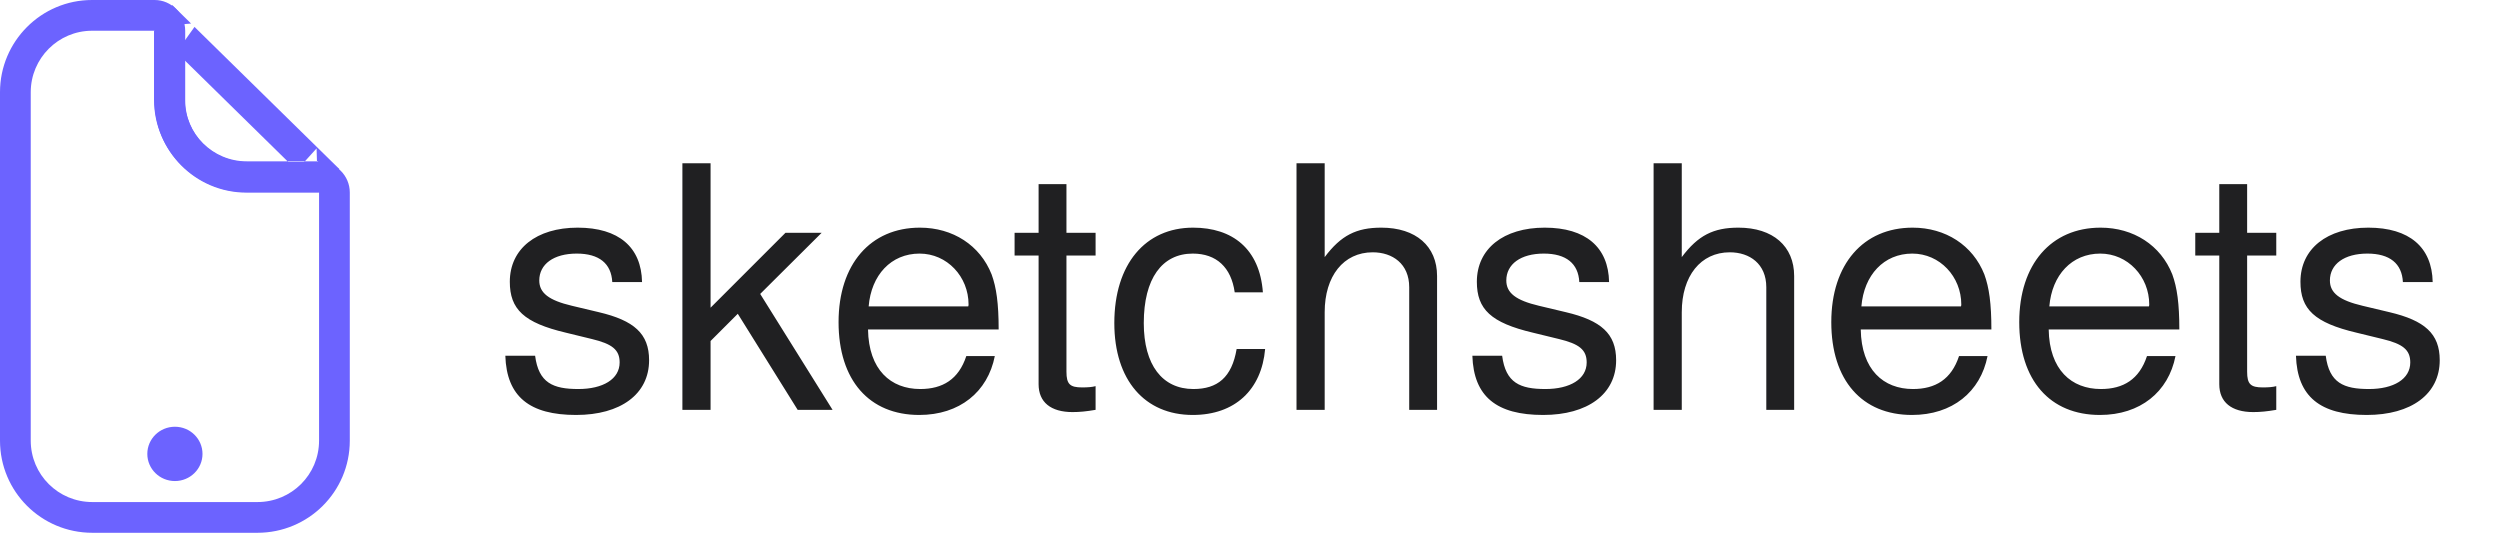
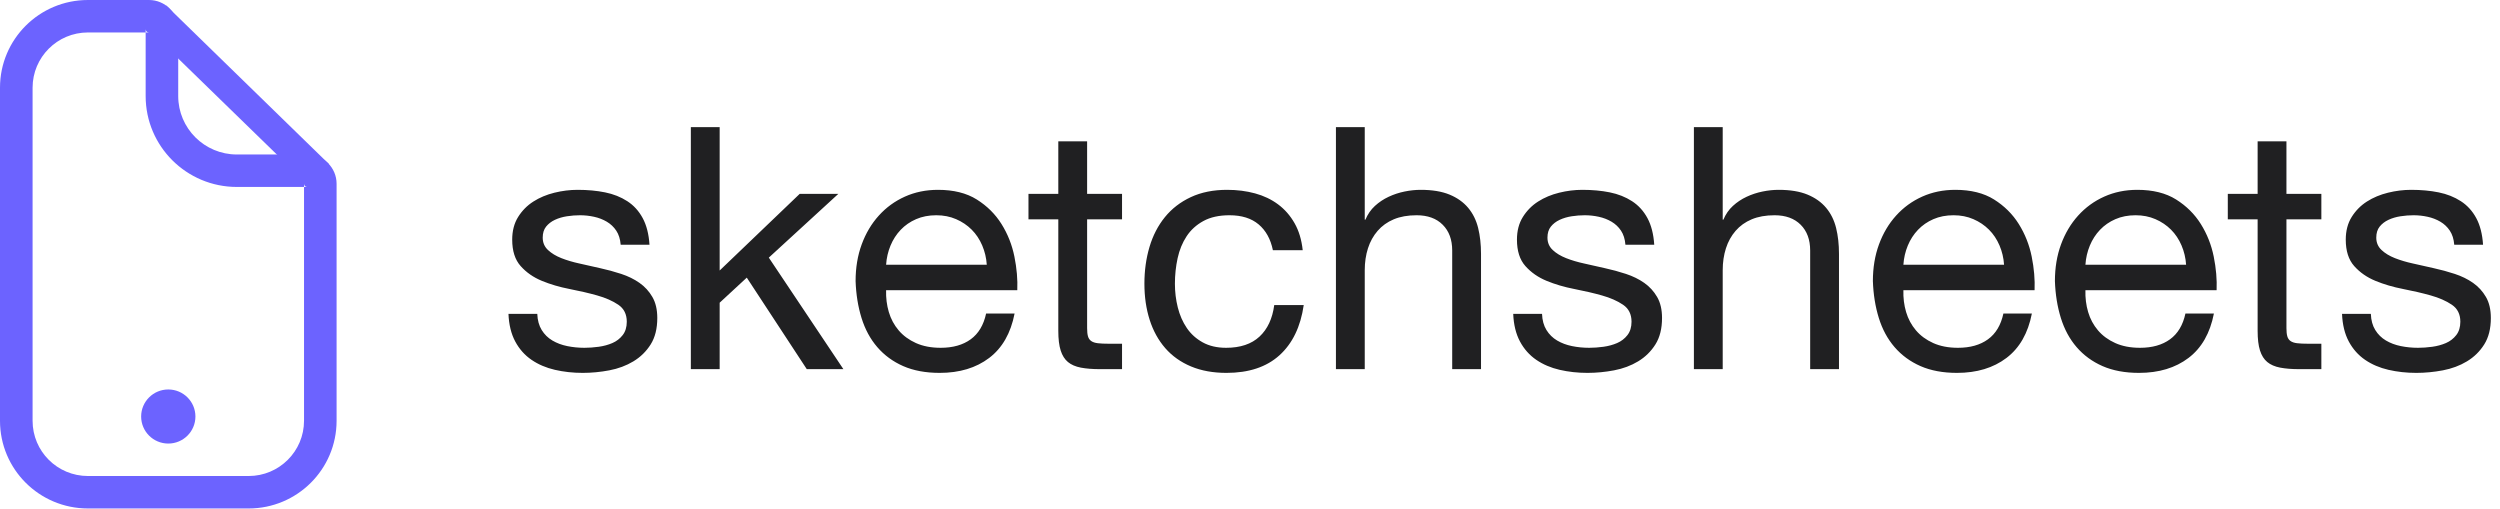
- <svg xmlns="http://www.w3.org/2000/svg" width="122px" height="26px" viewBox="0 0 122 26" version="1.1">
+ <svg xmlns="http://www.w3.org/2000/svg" width="118px" height="24px" viewBox="0 0 118 24" version="1.1">
  <defs />
  <g id="Page-1" stroke="none" stroke-width="1" fill="none" fill-rule="evenodd">
-     <g id="Desktop-HD" transform="translate(-476, -97)">
-       <g id="Hero" transform="translate(476, 97)">
-         <g id="Group-2">
-           <g id="Group" fill="#6C63FF">
-             <path d="M9.491,1.314 L8.737,2.371 L9.016,1.5 L9.016,4.863 C9.016,6.52 10.374,7.875 12.045,7.875 L15.541,7.875 L14.43,8.368 L15.449,7.243 L15.51,9.321 L7.526,1.486 L7.663,1.294 L9.323,1.148 L9.491,1.314 L9.491,1.314 Z M7.516,1.5 L8.408,0.25 L16.56,8.25 L15.541,9.375 L12.045,9.375 C9.543,9.375 7.516,7.347 7.516,4.863 L7.516,1.5 L7.516,1.5 Z" id="Shape" />
-             <path d="M1.5,21.501 L1.5,21.501 C1.5,23.16 2.84,24.5 4.507,24.5 L12.563,24.5 C14.227,24.5 15.57,23.162 15.57,21.503 L15.57,9.397 C15.57,9.399 15.571,9.4 15.578,9.4 L12.029,9.4 C9.545,9.4 7.538,7.384 7.538,4.891 L7.538,1.505 C7.538,1.505 7.534,1.5 7.546,1.5 L4.493,1.5 C2.842,1.5 1.5,2.845 1.5,4.499 L1.5,21.501 Z M0,21.501 L0,21.501 L0,4.499 C0,2.019 2.011,0 4.493,0 L7.546,0 C8.359,0 9.038,0.674 9.038,1.505 L9.038,4.891 C9.038,6.56 10.377,7.9 12.029,7.9 L15.578,7.9 C16.399,7.9 17.07,8.57 17.07,9.397 L17.07,21.503 C17.07,23.994 15.052,26 12.563,26 L4.507,26 C2.008,26 0,23.986 0,21.501 L0,21.501 Z" id="Shape" />
-             <rect id="Rectangle-10835" x="7.189" y="20.825" width="2.693" height="2.65" rx="20" />
-           </g>
-           <text id="sketchsheets" font-family="Helvetica Neue" font-size="16.5" font-weight="normal" fill="#202022">
-             <tspan x="24.099" y="20">sketchsheets</tspan>
-           </text>
+     <g id="Desktop-HD" transform="translate(-476, -62)">
+       <g id="Group-3-Copy" transform="translate(476, 62)">
+         <g id="Group" fill="#6C63FF">
+           <path d="M7.839,0.255 L15.522,7.74 L14.465,8.654 L6.995,1.385 L7.839,0.255 Z" id="Shape" />
+           <path d="M1.538,19.861 L1.538,19.861 C1.538,21.303 2.705,22.468 4.154,22.468 L11.734,22.468 C13.179,22.468 14.35,21.301 14.35,19.859 L14.35,8.674 C14.35,8.759 14.416,8.824 14.499,8.824 L11.18,8.824 C8.803,8.824 6.875,6.902 6.875,4.535 L6.875,1.38 C6.875,1.463 6.944,1.532 7.033,1.532 L4.151,1.532 C2.708,1.532 1.538,2.699 1.538,4.139 L1.538,19.861 Z M0,19.861 L0,19.861 L0,4.139 C0,1.853 1.858,0 4.151,0 L7.033,0 C7.794,0 8.412,0.618 8.412,1.38 L8.412,4.535 C8.412,6.055 9.651,7.292 11.18,7.292 L14.499,7.292 C15.263,7.292 15.887,7.911 15.887,8.674 L15.887,19.859 C15.887,22.148 14.028,24 11.734,24 L4.154,24 C1.854,24 0,22.147 0,19.861 L0,19.861 Z" id="Shape" />
+           <rect id="Rectangle-10835" x="6.662" y="18.383" width="2.562" height="2.553" rx="18.383" />
        </g>
+         <path d="M25.36,14.816 L24,14.816 C24.021,15.328 24.128,15.763 24.32,16.12 C24.512,16.477 24.768,16.765 25.088,16.984 C25.408,17.203 25.776,17.36 26.192,17.456 C26.608,17.552 27.045,17.6 27.504,17.6 C27.92,17.6 28.339,17.56 28.76,17.48 C29.181,17.4 29.56,17.259 29.896,17.056 C30.232,16.853 30.504,16.587 30.712,16.256 C30.92,15.925 31.024,15.509 31.024,15.008 C31.024,14.613 30.947,14.283 30.792,14.016 C30.637,13.749 30.435,13.528 30.184,13.352 C29.933,13.176 29.645,13.035 29.32,12.928 C28.995,12.821 28.661,12.731 28.32,12.656 C28,12.581 27.68,12.509 27.36,12.44 C27.04,12.371 26.752,12.285 26.496,12.184 C26.24,12.083 26.029,11.955 25.864,11.8 C25.699,11.645 25.616,11.451 25.616,11.216 C25.616,11.003 25.669,10.829 25.776,10.696 C25.883,10.563 26.021,10.456 26.192,10.376 C26.363,10.296 26.552,10.24 26.76,10.208 C26.968,10.176 27.173,10.16 27.376,10.16 C27.6,10.16 27.821,10.184 28.04,10.232 C28.259,10.28 28.459,10.357 28.64,10.464 C28.821,10.571 28.971,10.712 29.088,10.888 C29.205,11.064 29.275,11.285 29.296,11.552 L30.656,11.552 C30.624,11.051 30.517,10.632 30.336,10.296 C30.155,9.96 29.912,9.693 29.608,9.496 C29.304,9.299 28.955,9.16 28.56,9.08 C28.165,9 27.733,8.96 27.264,8.96 C26.901,8.96 26.536,9.005 26.168,9.096 C25.8,9.187 25.469,9.325 25.176,9.512 C24.883,9.699 24.643,9.941 24.456,10.24 C24.269,10.539 24.176,10.896 24.176,11.312 C24.176,11.845 24.309,12.261 24.576,12.56 C24.843,12.859 25.176,13.091 25.576,13.256 C25.976,13.421 26.411,13.549 26.88,13.64 C27.349,13.731 27.784,13.832 28.184,13.944 C28.584,14.056 28.917,14.203 29.184,14.384 C29.451,14.565 29.584,14.832 29.584,15.184 C29.584,15.44 29.52,15.651 29.392,15.816 C29.264,15.981 29.101,16.107 28.904,16.192 C28.707,16.277 28.491,16.336 28.256,16.368 C28.021,16.4 27.797,16.416 27.584,16.416 C27.307,16.416 27.037,16.389 26.776,16.336 C26.515,16.283 26.28,16.195 26.072,16.072 C25.864,15.949 25.696,15.784 25.568,15.576 C25.44,15.368 25.371,15.115 25.36,14.816 L25.36,14.816 Z M32.608,6 L32.608,17.424 L33.968,17.424 L33.968,14.288 L35.248,13.104 L38.08,17.424 L39.808,17.424 L36.288,12.16 L39.568,9.152 L37.744,9.152 L33.968,12.768 L33.968,6 L32.608,6 Z M46.576,12.496 L41.824,12.496 C41.845,12.176 41.915,11.875 42.032,11.592 C42.149,11.309 42.309,11.061 42.512,10.848 C42.715,10.635 42.957,10.467 43.24,10.344 C43.523,10.221 43.84,10.16 44.192,10.16 C44.533,10.16 44.845,10.221 45.128,10.344 C45.411,10.467 45.656,10.632 45.864,10.84 C46.072,11.048 46.237,11.296 46.36,11.584 C46.483,11.872 46.555,12.176 46.576,12.496 L46.576,12.496 Z M47.888,14.8 L46.544,14.8 C46.427,15.344 46.184,15.749 45.816,16.016 C45.448,16.283 44.976,16.416 44.4,16.416 C43.952,16.416 43.563,16.341 43.232,16.192 C42.901,16.043 42.629,15.843 42.416,15.592 C42.203,15.341 42.048,15.053 41.952,14.728 C41.856,14.403 41.813,14.059 41.824,13.696 L48.016,13.696 C48.037,13.195 47.992,12.667 47.88,12.112 C47.768,11.557 47.565,11.045 47.272,10.576 C46.979,10.107 46.589,9.72 46.104,9.416 C45.619,9.112 45.008,8.96 44.272,8.96 C43.707,8.96 43.187,9.067 42.712,9.28 C42.237,9.493 41.827,9.792 41.48,10.176 C41.133,10.56 40.864,11.013 40.672,11.536 C40.48,12.059 40.384,12.635 40.384,13.264 C40.405,13.893 40.499,14.475 40.664,15.008 C40.829,15.541 41.077,16 41.408,16.384 C41.739,16.768 42.147,17.067 42.632,17.28 C43.117,17.493 43.691,17.6 44.352,17.6 C45.291,17.6 46.069,17.365 46.688,16.896 C47.307,16.427 47.707,15.728 47.888,14.8 L47.888,14.8 Z M51.312,9.152 L51.312,6.672 L49.952,6.672 L49.952,9.152 L48.544,9.152 L48.544,10.352 L49.952,10.352 L49.952,15.616 C49.952,16 49.989,16.309 50.064,16.544 C50.139,16.779 50.253,16.96 50.408,17.088 C50.563,17.216 50.765,17.304 51.016,17.352 C51.267,17.4 51.568,17.424 51.92,17.424 L52.96,17.424 L52.96,16.224 L52.336,16.224 C52.123,16.224 51.949,16.216 51.816,16.2 C51.683,16.184 51.579,16.149 51.504,16.096 C51.429,16.043 51.379,15.968 51.352,15.872 C51.325,15.776 51.312,15.648 51.312,15.488 L51.312,10.352 L52.96,10.352 L52.96,9.152 L51.312,9.152 Z M60.08,11.808 L61.488,11.808 C61.435,11.317 61.307,10.893 61.104,10.536 C60.901,10.179 60.643,9.883 60.328,9.648 C60.013,9.413 59.651,9.24 59.24,9.128 C58.829,9.016 58.389,8.96 57.92,8.96 C57.269,8.96 56.699,9.075 56.208,9.304 C55.717,9.533 55.309,9.848 54.984,10.248 C54.659,10.648 54.416,11.117 54.256,11.656 C54.096,12.195 54.016,12.773 54.016,13.392 C54.016,14.011 54.099,14.579 54.264,15.096 C54.429,15.613 54.675,16.059 55,16.432 C55.325,16.805 55.731,17.093 56.216,17.296 C56.701,17.499 57.259,17.6 57.888,17.6 C58.944,17.6 59.779,17.323 60.392,16.768 C61.005,16.213 61.387,15.424 61.536,14.4 L60.144,14.4 C60.059,15.04 59.827,15.536 59.448,15.888 C59.069,16.24 58.544,16.416 57.872,16.416 C57.445,16.416 57.077,16.331 56.768,16.16 C56.459,15.989 56.208,15.763 56.016,15.48 C55.824,15.197 55.683,14.875 55.592,14.512 C55.501,14.149 55.456,13.776 55.456,13.392 C55.456,12.976 55.499,12.573 55.584,12.184 C55.669,11.795 55.811,11.451 56.008,11.152 C56.205,10.853 56.469,10.613 56.8,10.432 C57.131,10.251 57.541,10.16 58.032,10.16 C58.608,10.16 59.067,10.304 59.408,10.592 C59.749,10.88 59.973,11.285 60.08,11.808 L60.08,11.808 Z M63.056,6 L63.056,17.424 L64.416,17.424 L64.416,12.752 C64.416,12.379 64.467,12.035 64.568,11.72 C64.669,11.405 64.821,11.131 65.024,10.896 C65.227,10.661 65.48,10.48 65.784,10.352 C66.088,10.224 66.448,10.16 66.864,10.16 C67.387,10.16 67.797,10.309 68.096,10.608 C68.395,10.907 68.544,11.312 68.544,11.824 L68.544,17.424 L69.904,17.424 L69.904,11.984 C69.904,11.536 69.859,11.128 69.768,10.76 C69.677,10.392 69.52,10.075 69.296,9.808 C69.072,9.541 68.779,9.333 68.416,9.184 C68.053,9.035 67.6,8.96 67.056,8.96 C66.811,8.96 66.557,8.987 66.296,9.04 C66.035,9.093 65.784,9.176 65.544,9.288 C65.304,9.4 65.088,9.544 64.896,9.72 C64.704,9.896 64.555,10.112 64.448,10.368 L64.416,10.368 L64.416,6 L63.056,6 Z M72.784,14.816 L71.424,14.816 C71.445,15.328 71.552,15.763 71.744,16.12 C71.936,16.477 72.192,16.765 72.512,16.984 C72.832,17.203 73.2,17.36 73.616,17.456 C74.032,17.552 74.469,17.6 74.928,17.6 C75.344,17.6 75.763,17.56 76.184,17.48 C76.605,17.4 76.984,17.259 77.32,17.056 C77.656,16.853 77.928,16.587 78.136,16.256 C78.344,15.925 78.448,15.509 78.448,15.008 C78.448,14.613 78.371,14.283 78.216,14.016 C78.061,13.749 77.859,13.528 77.608,13.352 C77.357,13.176 77.069,13.035 76.744,12.928 C76.419,12.821 76.085,12.731 75.744,12.656 C75.424,12.581 75.104,12.509 74.784,12.44 C74.464,12.371 74.176,12.285 73.92,12.184 C73.664,12.083 73.453,11.955 73.288,11.8 C73.123,11.645 73.04,11.451 73.04,11.216 C73.04,11.003 73.093,10.829 73.2,10.696 C73.307,10.563 73.445,10.456 73.616,10.376 C73.787,10.296 73.976,10.24 74.184,10.208 C74.392,10.176 74.597,10.16 74.8,10.16 C75.024,10.16 75.245,10.184 75.464,10.232 C75.683,10.28 75.883,10.357 76.064,10.464 C76.245,10.571 76.395,10.712 76.512,10.888 C76.629,11.064 76.699,11.285 76.72,11.552 L78.08,11.552 C78.048,11.051 77.941,10.632 77.76,10.296 C77.579,9.96 77.336,9.693 77.032,9.496 C76.728,9.299 76.379,9.16 75.984,9.08 C75.589,9 75.157,8.96 74.688,8.96 C74.325,8.96 73.96,9.005 73.592,9.096 C73.224,9.187 72.893,9.325 72.6,9.512 C72.307,9.699 72.067,9.941 71.88,10.24 C71.693,10.539 71.6,10.896 71.6,11.312 C71.6,11.845 71.733,12.261 72,12.56 C72.267,12.859 72.6,13.091 73,13.256 C73.4,13.421 73.835,13.549 74.304,13.64 C74.773,13.731 75.208,13.832 75.608,13.944 C76.008,14.056 76.341,14.203 76.608,14.384 C76.875,14.565 77.008,14.832 77.008,15.184 C77.008,15.44 76.944,15.651 76.816,15.816 C76.688,15.981 76.525,16.107 76.328,16.192 C76.131,16.277 75.915,16.336 75.68,16.368 C75.445,16.4 75.221,16.416 75.008,16.416 C74.731,16.416 74.461,16.389 74.2,16.336 C73.939,16.283 73.704,16.195 73.496,16.072 C73.288,15.949 73.12,15.784 72.992,15.576 C72.864,15.368 72.795,15.115 72.784,14.816 L72.784,14.816 Z M79.952,6 L79.952,17.424 L81.312,17.424 L81.312,12.752 C81.312,12.379 81.363,12.035 81.464,11.72 C81.565,11.405 81.717,11.131 81.92,10.896 C82.123,10.661 82.376,10.48 82.68,10.352 C82.984,10.224 83.344,10.16 83.76,10.16 C84.283,10.16 84.693,10.309 84.992,10.608 C85.291,10.907 85.44,11.312 85.44,11.824 L85.44,17.424 L86.8,17.424 L86.8,11.984 C86.8,11.536 86.755,11.128 86.664,10.76 C86.573,10.392 86.416,10.075 86.192,9.808 C85.968,9.541 85.675,9.333 85.312,9.184 C84.949,9.035 84.496,8.96 83.952,8.96 C83.707,8.96 83.453,8.987 83.192,9.04 C82.931,9.093 82.68,9.176 82.44,9.288 C82.2,9.4 81.984,9.544 81.792,9.72 C81.6,9.896 81.451,10.112 81.344,10.368 L81.312,10.368 L81.312,6 L79.952,6 Z M94.592,12.496 L89.84,12.496 C89.861,12.176 89.931,11.875 90.048,11.592 C90.165,11.309 90.325,11.061 90.528,10.848 C90.731,10.635 90.973,10.467 91.256,10.344 C91.539,10.221 91.856,10.16 92.208,10.16 C92.549,10.16 92.861,10.221 93.144,10.344 C93.427,10.467 93.672,10.632 93.88,10.84 C94.088,11.048 94.253,11.296 94.376,11.584 C94.499,11.872 94.571,12.176 94.592,12.496 L94.592,12.496 Z M95.904,14.8 L94.56,14.8 C94.443,15.344 94.2,15.749 93.832,16.016 C93.464,16.283 92.992,16.416 92.416,16.416 C91.968,16.416 91.579,16.341 91.248,16.192 C90.917,16.043 90.645,15.843 90.432,15.592 C90.219,15.341 90.064,15.053 89.968,14.728 C89.872,14.403 89.829,14.059 89.84,13.696 L96.032,13.696 C96.053,13.195 96.008,12.667 95.896,12.112 C95.784,11.557 95.581,11.045 95.288,10.576 C94.995,10.107 94.605,9.72 94.12,9.416 C93.635,9.112 93.024,8.96 92.288,8.96 C91.723,8.96 91.203,9.067 90.728,9.28 C90.253,9.493 89.843,9.792 89.496,10.176 C89.149,10.56 88.88,11.013 88.688,11.536 C88.496,12.059 88.4,12.635 88.4,13.264 C88.421,13.893 88.515,14.475 88.68,15.008 C88.845,15.541 89.093,16 89.424,16.384 C89.755,16.768 90.163,17.067 90.648,17.28 C91.133,17.493 91.707,17.6 92.368,17.6 C93.307,17.6 94.085,17.365 94.704,16.896 C95.323,16.427 95.723,15.728 95.904,14.8 L95.904,14.8 Z M103.184,12.496 L98.432,12.496 C98.453,12.176 98.523,11.875 98.64,11.592 C98.757,11.309 98.917,11.061 99.12,10.848 C99.323,10.635 99.565,10.467 99.848,10.344 C100.131,10.221 100.448,10.16 100.8,10.16 C101.141,10.16 101.453,10.221 101.736,10.344 C102.019,10.467 102.264,10.632 102.472,10.84 C102.68,11.048 102.845,11.296 102.968,11.584 C103.091,11.872 103.163,12.176 103.184,12.496 L103.184,12.496 Z M104.496,14.8 L103.152,14.8 C103.035,15.344 102.792,15.749 102.424,16.016 C102.056,16.283 101.584,16.416 101.008,16.416 C100.56,16.416 100.171,16.341 99.84,16.192 C99.509,16.043 99.237,15.843 99.024,15.592 C98.811,15.341 98.656,15.053 98.56,14.728 C98.464,14.403 98.421,14.059 98.432,13.696 L104.624,13.696 C104.645,13.195 104.6,12.667 104.488,12.112 C104.376,11.557 104.173,11.045 103.88,10.576 C103.587,10.107 103.197,9.72 102.712,9.416 C102.227,9.112 101.616,8.96 100.88,8.96 C100.315,8.96 99.795,9.067 99.32,9.28 C98.845,9.493 98.435,9.792 98.088,10.176 C97.741,10.56 97.472,11.013 97.28,11.536 C97.088,12.059 96.992,12.635 96.992,13.264 C97.013,13.893 97.107,14.475 97.272,15.008 C97.437,15.541 97.685,16 98.016,16.384 C98.347,16.768 98.755,17.067 99.24,17.28 C99.725,17.493 100.299,17.6 100.96,17.6 C101.899,17.6 102.677,17.365 103.296,16.896 C103.915,16.427 104.315,15.728 104.496,14.8 L104.496,14.8 Z M107.92,9.152 L107.92,6.672 L106.56,6.672 L106.56,9.152 L105.152,9.152 L105.152,10.352 L106.56,10.352 L106.56,15.616 C106.56,16 106.597,16.309 106.672,16.544 C106.747,16.779 106.861,16.96 107.016,17.088 C107.171,17.216 107.373,17.304 107.624,17.352 C107.875,17.4 108.176,17.424 108.528,17.424 L109.568,17.424 L109.568,16.224 L108.944,16.224 C108.731,16.224 108.557,16.216 108.424,16.2 C108.291,16.184 108.187,16.149 108.112,16.096 C108.037,16.043 107.987,15.968 107.96,15.872 C107.933,15.776 107.92,15.648 107.92,15.488 L107.92,10.352 L109.568,10.352 L109.568,9.152 L107.92,9.152 Z M111.904,14.816 L110.544,14.816 C110.565,15.328 110.672,15.763 110.864,16.12 C111.056,16.477 111.312,16.765 111.632,16.984 C111.952,17.203 112.32,17.36 112.736,17.456 C113.152,17.552 113.589,17.6 114.048,17.6 C114.464,17.6 114.883,17.56 115.304,17.48 C115.725,17.4 116.104,17.259 116.44,17.056 C116.776,16.853 117.048,16.587 117.256,16.256 C117.464,15.925 117.568,15.509 117.568,15.008 C117.568,14.613 117.491,14.283 117.336,14.016 C117.181,13.749 116.979,13.528 116.728,13.352 C116.477,13.176 116.189,13.035 115.864,12.928 C115.539,12.821 115.205,12.731 114.864,12.656 C114.544,12.581 114.224,12.509 113.904,12.44 C113.584,12.371 113.296,12.285 113.04,12.184 C112.784,12.083 112.573,11.955 112.408,11.8 C112.243,11.645 112.16,11.451 112.16,11.216 C112.16,11.003 112.213,10.829 112.32,10.696 C112.427,10.563 112.565,10.456 112.736,10.376 C112.907,10.296 113.096,10.24 113.304,10.208 C113.512,10.176 113.717,10.16 113.92,10.16 C114.144,10.16 114.365,10.184 114.584,10.232 C114.803,10.28 115.003,10.357 115.184,10.464 C115.365,10.571 115.515,10.712 115.632,10.888 C115.749,11.064 115.819,11.285 115.84,11.552 L117.2,11.552 C117.168,11.051 117.061,10.632 116.88,10.296 C116.699,9.96 116.456,9.693 116.152,9.496 C115.848,9.299 115.499,9.16 115.104,9.08 C114.709,9 114.277,8.96 113.808,8.96 C113.445,8.96 113.08,9.005 112.712,9.096 C112.344,9.187 112.013,9.325 111.72,9.512 C111.427,9.699 111.187,9.941 111,10.24 C110.813,10.539 110.72,10.896 110.72,11.312 C110.72,11.845 110.853,12.261 111.12,12.56 C111.387,12.859 111.72,13.091 112.12,13.256 C112.52,13.421 112.955,13.549 113.424,13.64 C113.893,13.731 114.328,13.832 114.728,13.944 C115.128,14.056 115.461,14.203 115.728,14.384 C115.995,14.565 116.128,14.832 116.128,15.184 C116.128,15.44 116.064,15.651 115.936,15.816 C115.808,15.981 115.645,16.107 115.448,16.192 C115.251,16.277 115.035,16.336 114.8,16.368 C114.565,16.4 114.341,16.416 114.128,16.416 C113.851,16.416 113.581,16.389 113.32,16.336 C113.059,16.283 112.824,16.195 112.616,16.072 C112.408,15.949 112.24,15.784 112.112,15.576 C111.984,15.368 111.915,15.115 111.904,14.816 L111.904,14.816 Z" id="sketchsheets" fill="#202022" />
      </g>
    </g>
  </g>
</svg>
